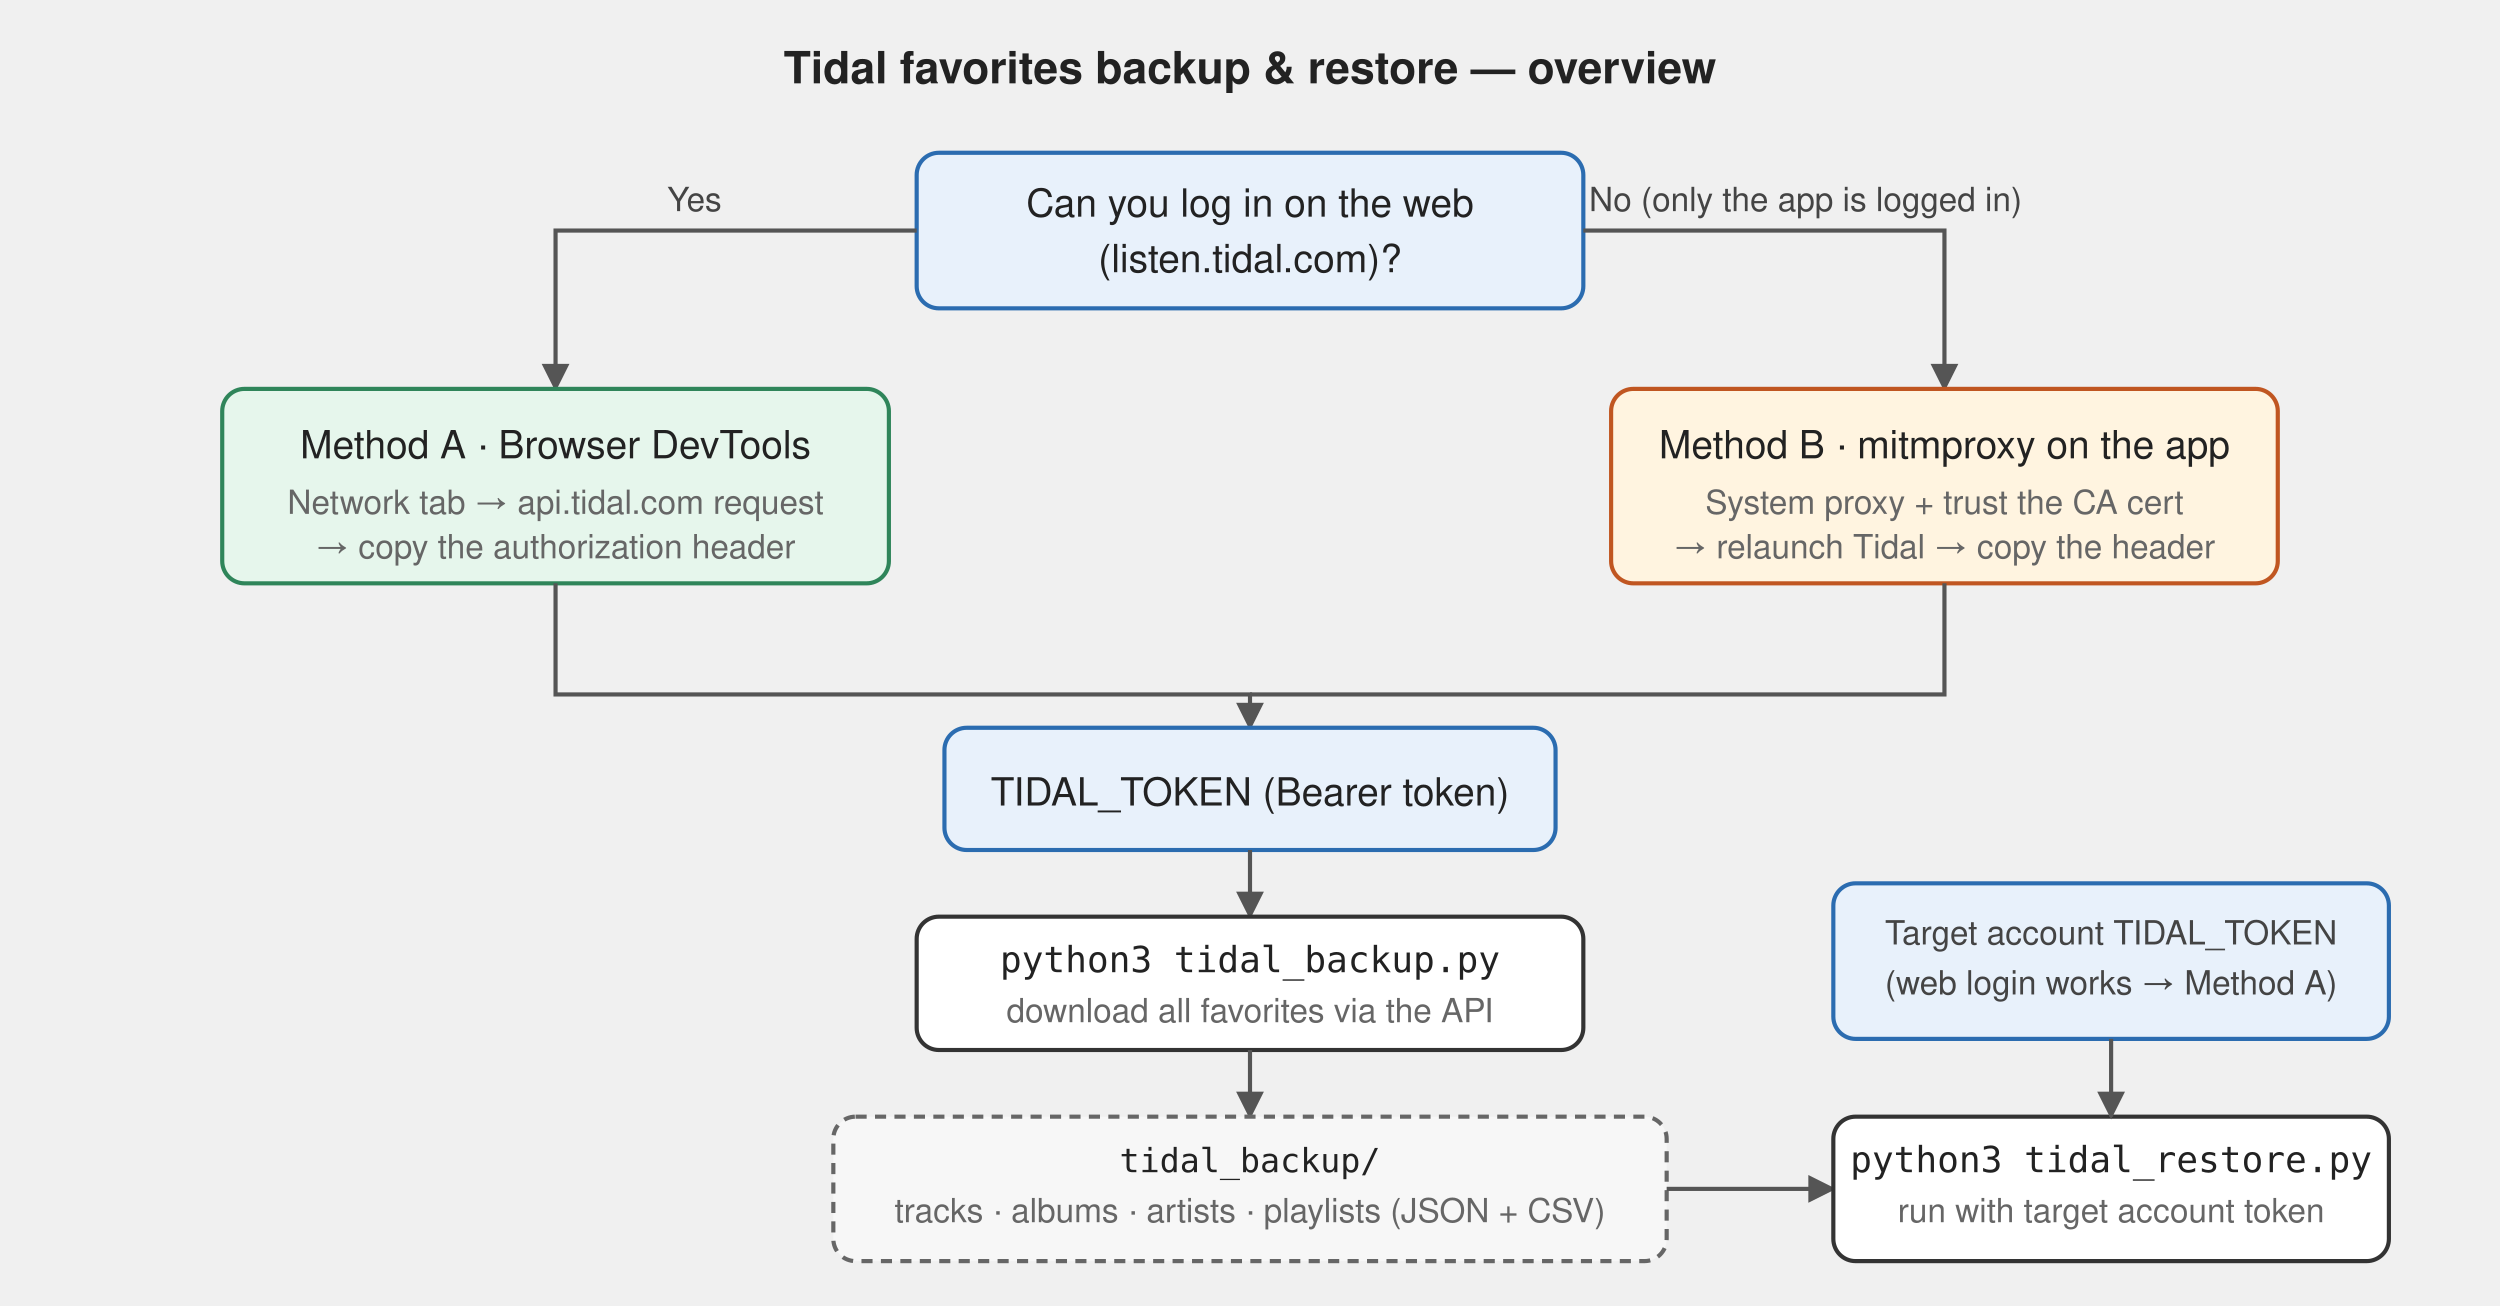
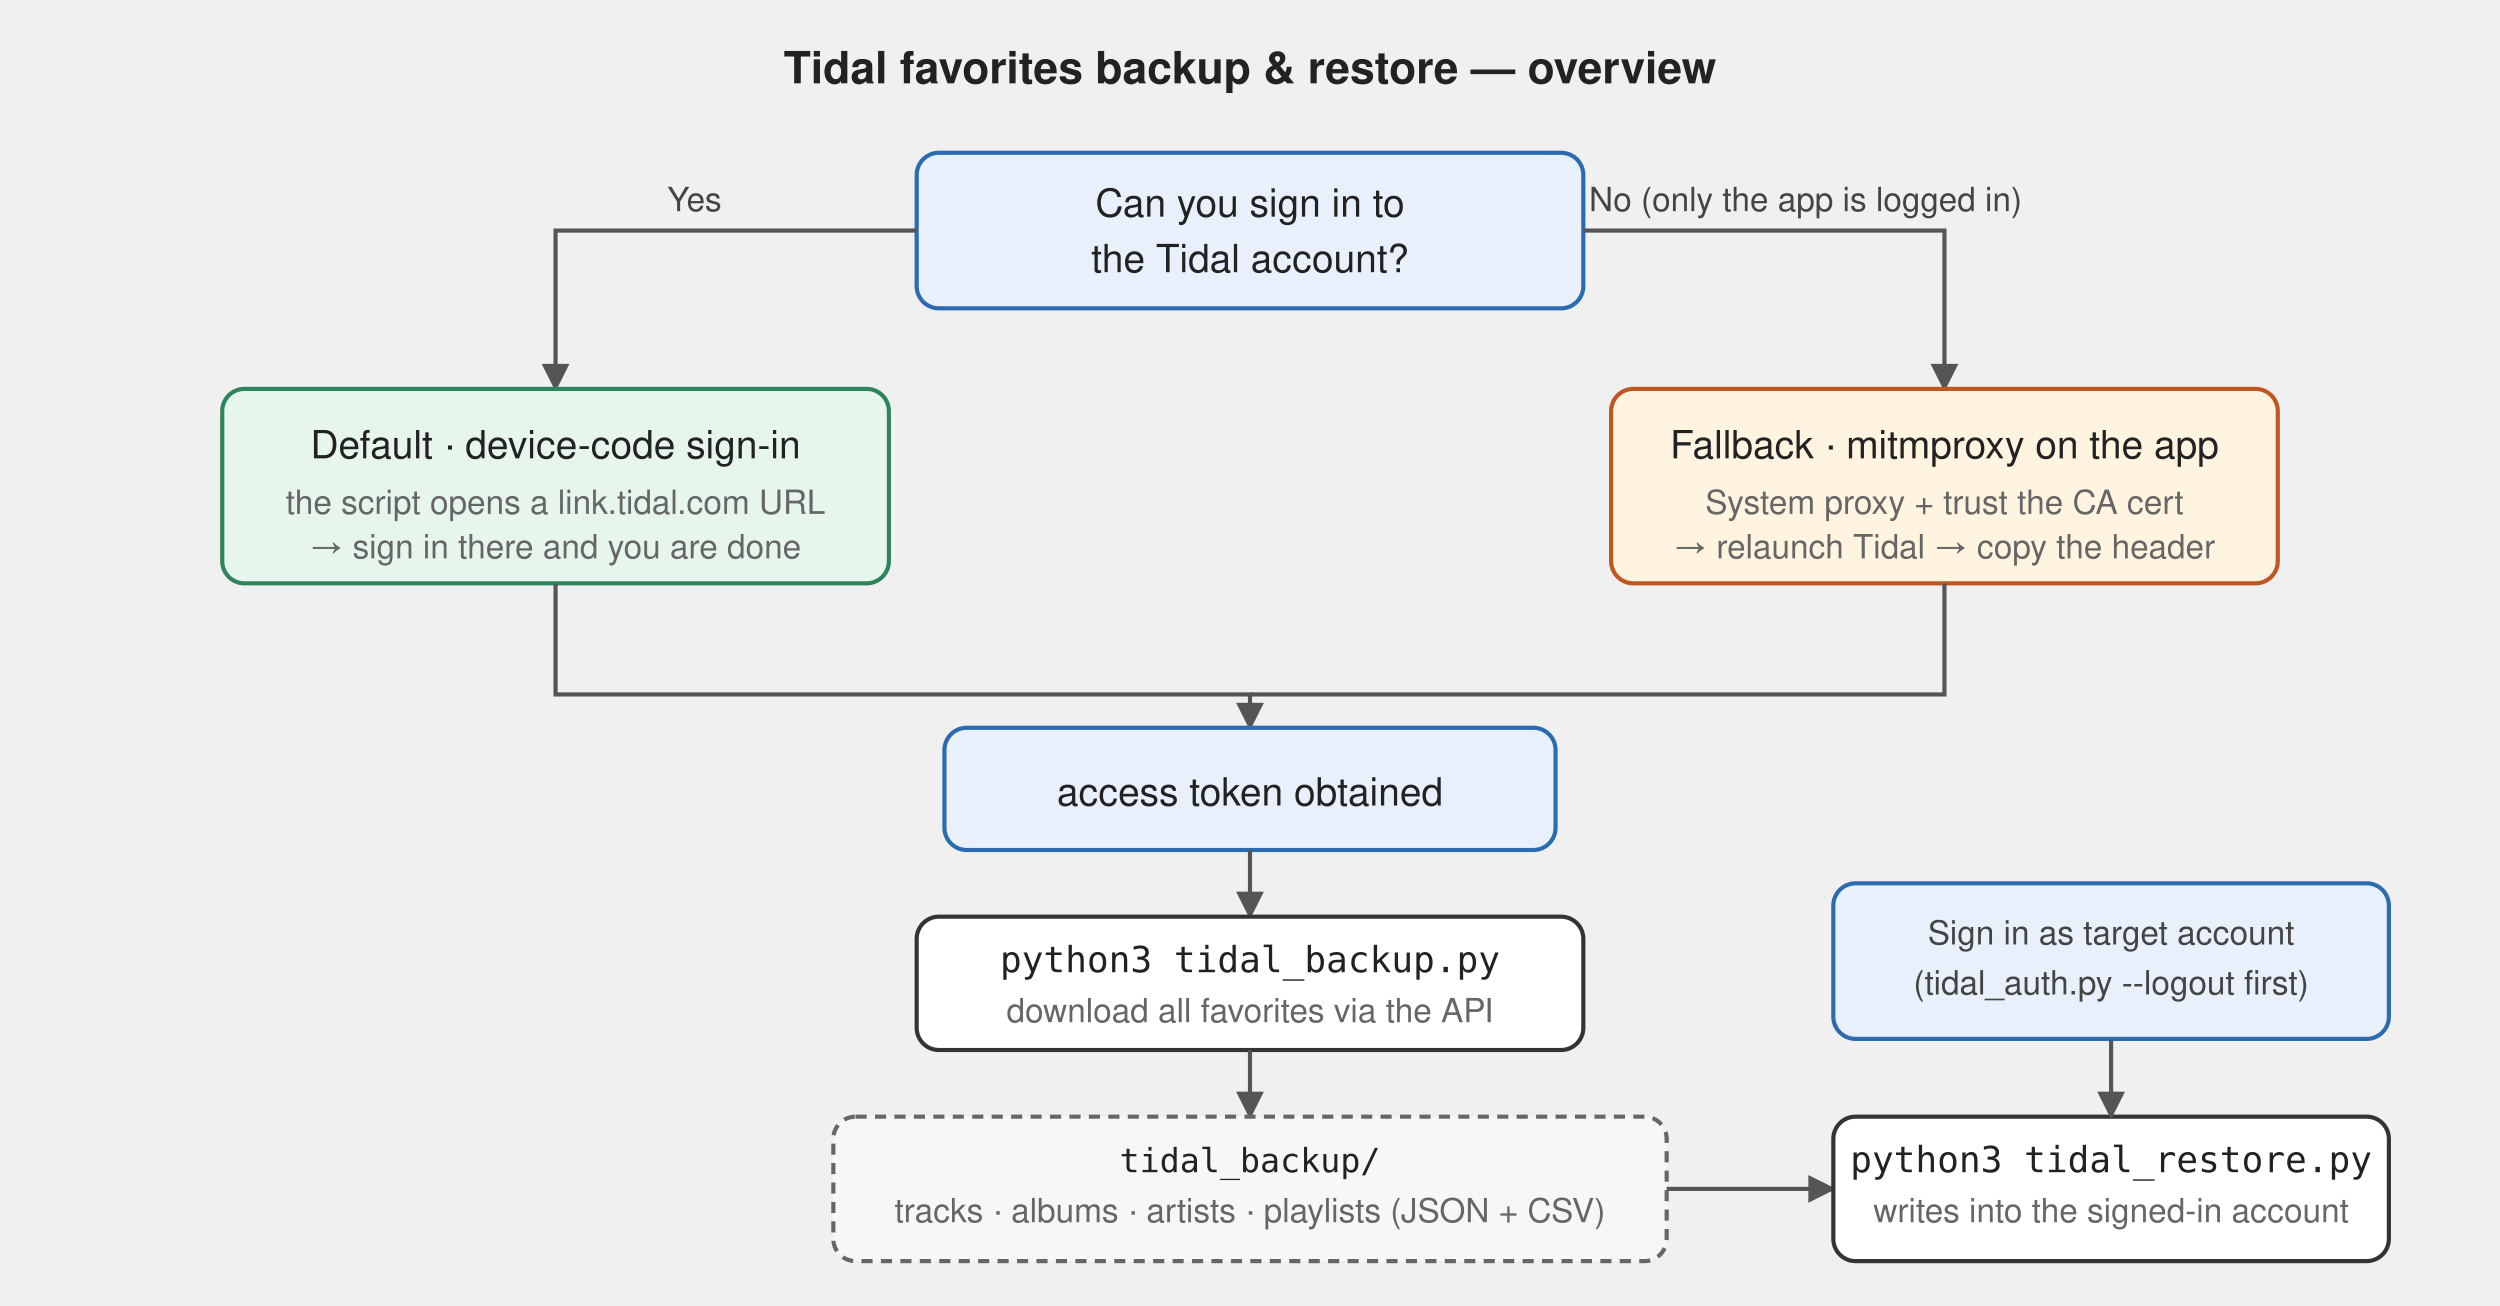
<svg xmlns="http://www.w3.org/2000/svg" viewBox="0 0 900 470" font-family="-apple-system, 'Apple SD Gothic Neo', 'Noto Sans KR', Helvetica, Arial, sans-serif" font-size="14">
  <defs>
    <marker id="arr" markerWidth="10" markerHeight="10" refX="9" refY="5" orient="auto" markerUnits="userSpaceOnUse">
      <path d="M0,0 L10,5 L0,10 z" fill="#555" />
    </marker>
    <style>
      .box{fill:#fff;stroke:#333;stroke-width:1.5;rx:8}
      .acc{fill:#e8f1fb;stroke:#2b6cb0}
      .warn{fill:#fff4e0;stroke:#c05621}
      .ok{fill:#e6f6ec;stroke:#2f855a}
      .file{fill:#f7f7f7;stroke:#666;stroke-dasharray:4 3}
      .t{fill:#222}
      .sub{fill:#666;font-size:12px}
      .h{font-weight:700;font-size:16px;fill:#222}
      .edge{stroke:#555;stroke-width:1.5;fill:none;marker-end:url(#arr)}
      .lab{fill:#444;font-size:12px}
    </style>
  </defs>
  <text x="450" y="30" text-anchor="middle" class="h">Tidal favorites backup &amp; restore — overview</text>
  <rect x="330" y="55" width="240" height="56" class="box acc" />
-   <text x="450" y="78" text-anchor="middle" class="t">Can you log in on the web</text>
-   <text x="450" y="98" text-anchor="middle" class="t">(listen.tidal.com)?</text>
+   <text x="450" y="78" text-anchor="middle" class="t">Can you sign in to</text>
+   <text x="450" y="98" text-anchor="middle" class="t">the Tidal account?</text>
  <path d="M330,83 L200,83 L200,140" class="edge" />
  <text x="250" y="76" text-anchor="middle" class="lab">Yes</text>
  <rect x="80" y="140" width="240" height="70" class="box ok" />
-   <text x="200" y="165" text-anchor="middle" class="t">Method A · Browser DevTools</text>
-   <text x="200" y="185" text-anchor="middle" class="sub">Network tab → api.tidal.com request</text>
-   <text x="200" y="201" text-anchor="middle" class="sub">→ copy the authorization header</text>
+   <text x="200" y="165" text-anchor="middle" class="t">Default · device-code sign-in</text>
+   <text x="200" y="185" text-anchor="middle" class="sub">the script opens a link.tidal.com URL</text>
+   <text x="200" y="201" text-anchor="middle" class="sub">→ sign in there and you are done</text>
  <path d="M570,83 L700,83 L700,140" class="edge" />
  <text x="650" y="76" text-anchor="middle" class="lab">No (only the app is logged in)</text>
  <rect x="580" y="140" width="240" height="70" class="box warn" />
-   <text x="700" y="165" text-anchor="middle" class="t">Method B · mitmproxy on the app</text>
+   <text x="700" y="165" text-anchor="middle" class="t">Fallback · mitmproxy on the app</text>
  <text x="700" y="185" text-anchor="middle" class="sub">System proxy + trust the CA cert</text>
  <text x="700" y="201" text-anchor="middle" class="sub">→ relaunch Tidal → copy the header</text>
  <path d="M200,210 L200,250 L450,250 L450,262" class="edge" />
  <path d="M700,210 L700,250 L450,250" class="edge" style="marker-end:none" />
  <rect x="340" y="262" width="220" height="44" class="box acc" />
-   <text x="450" y="290" text-anchor="middle" class="t">TIDAL_TOKEN (Bearer token)</text>
+   <text x="450" y="290" text-anchor="middle" class="t">access token obtained</text>
  <path d="M450,306 L450,330" class="edge" />
  <rect x="330" y="330" width="240" height="48" class="box" />
  <text x="450" y="350" text-anchor="middle" class="t" font-family="Menlo, monospace" font-size="13">python3 tidal_backup.py</text>
  <text x="450" y="368" text-anchor="middle" class="sub">download all favorites via the API</text>
  <path d="M450,378 L450,402" class="edge" />
  <rect x="300" y="402" width="300" height="52" class="box file" />
  <text x="450" y="422" text-anchor="middle" class="t" font-family="Menlo, monospace" font-size="12">tidal_backup/</text>
  <text x="450" y="440" text-anchor="middle" class="sub">tracks · albums · artists · playlists (JSON + CSV)</text>
  <path d="M600,428 L660,428" class="edge" />
  <rect x="660" y="402" width="200" height="52" class="box" />
  <text x="760" y="422" text-anchor="middle" class="t" font-family="Menlo, monospace" font-size="13">python3 tidal_restore.py</text>
-   <text x="760" y="440" text-anchor="middle" class="sub">run with target account token</text>
+   <text x="760" y="440" text-anchor="middle" class="sub">writes into the signed-in account</text>
  <rect x="660" y="318" width="200" height="56" class="box acc" />
-   <text x="760" y="340" text-anchor="middle" class="lab">Target account TIDAL_TOKEN</text>
-   <text x="760" y="358" text-anchor="middle" class="lab">(web login works → Method A)</text>
+   <text x="760" y="340" text-anchor="middle" class="lab">Sign in as target account</text>
+   <text x="760" y="358" text-anchor="middle" class="lab">(tidal_auth.py --logout first)</text>
  <path d="M760,374 L760,402" class="edge" />
</svg>
